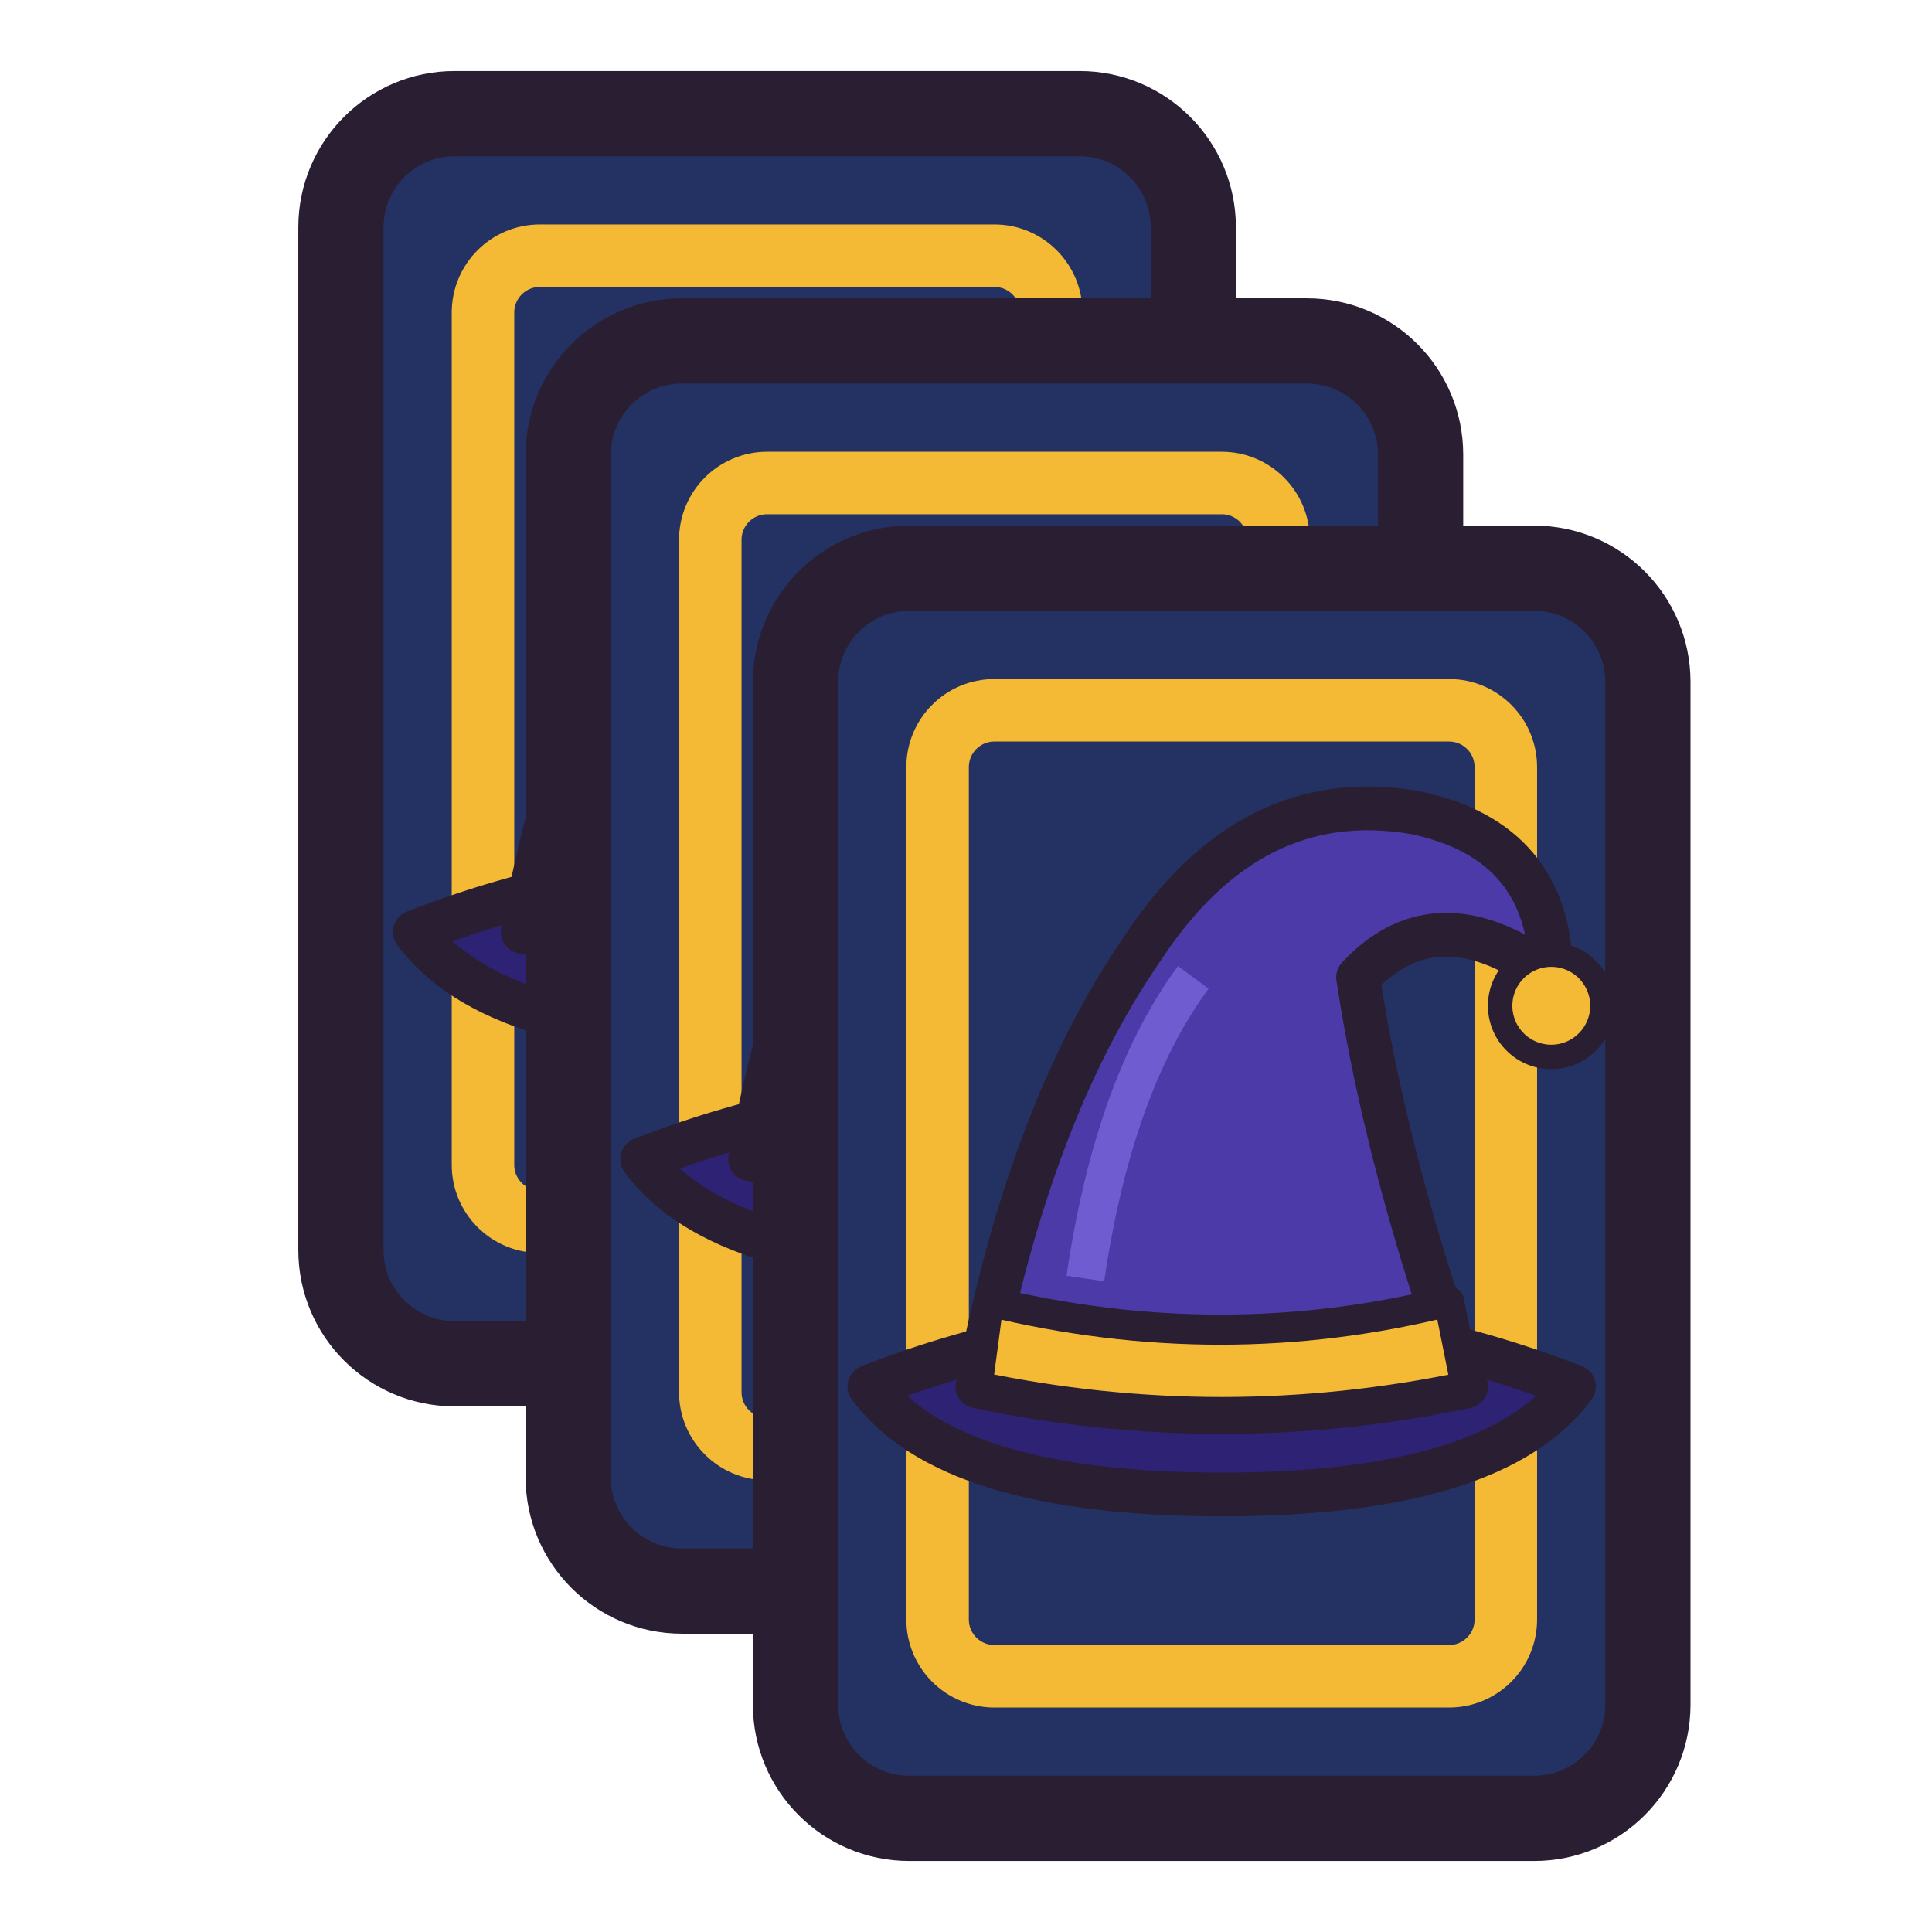
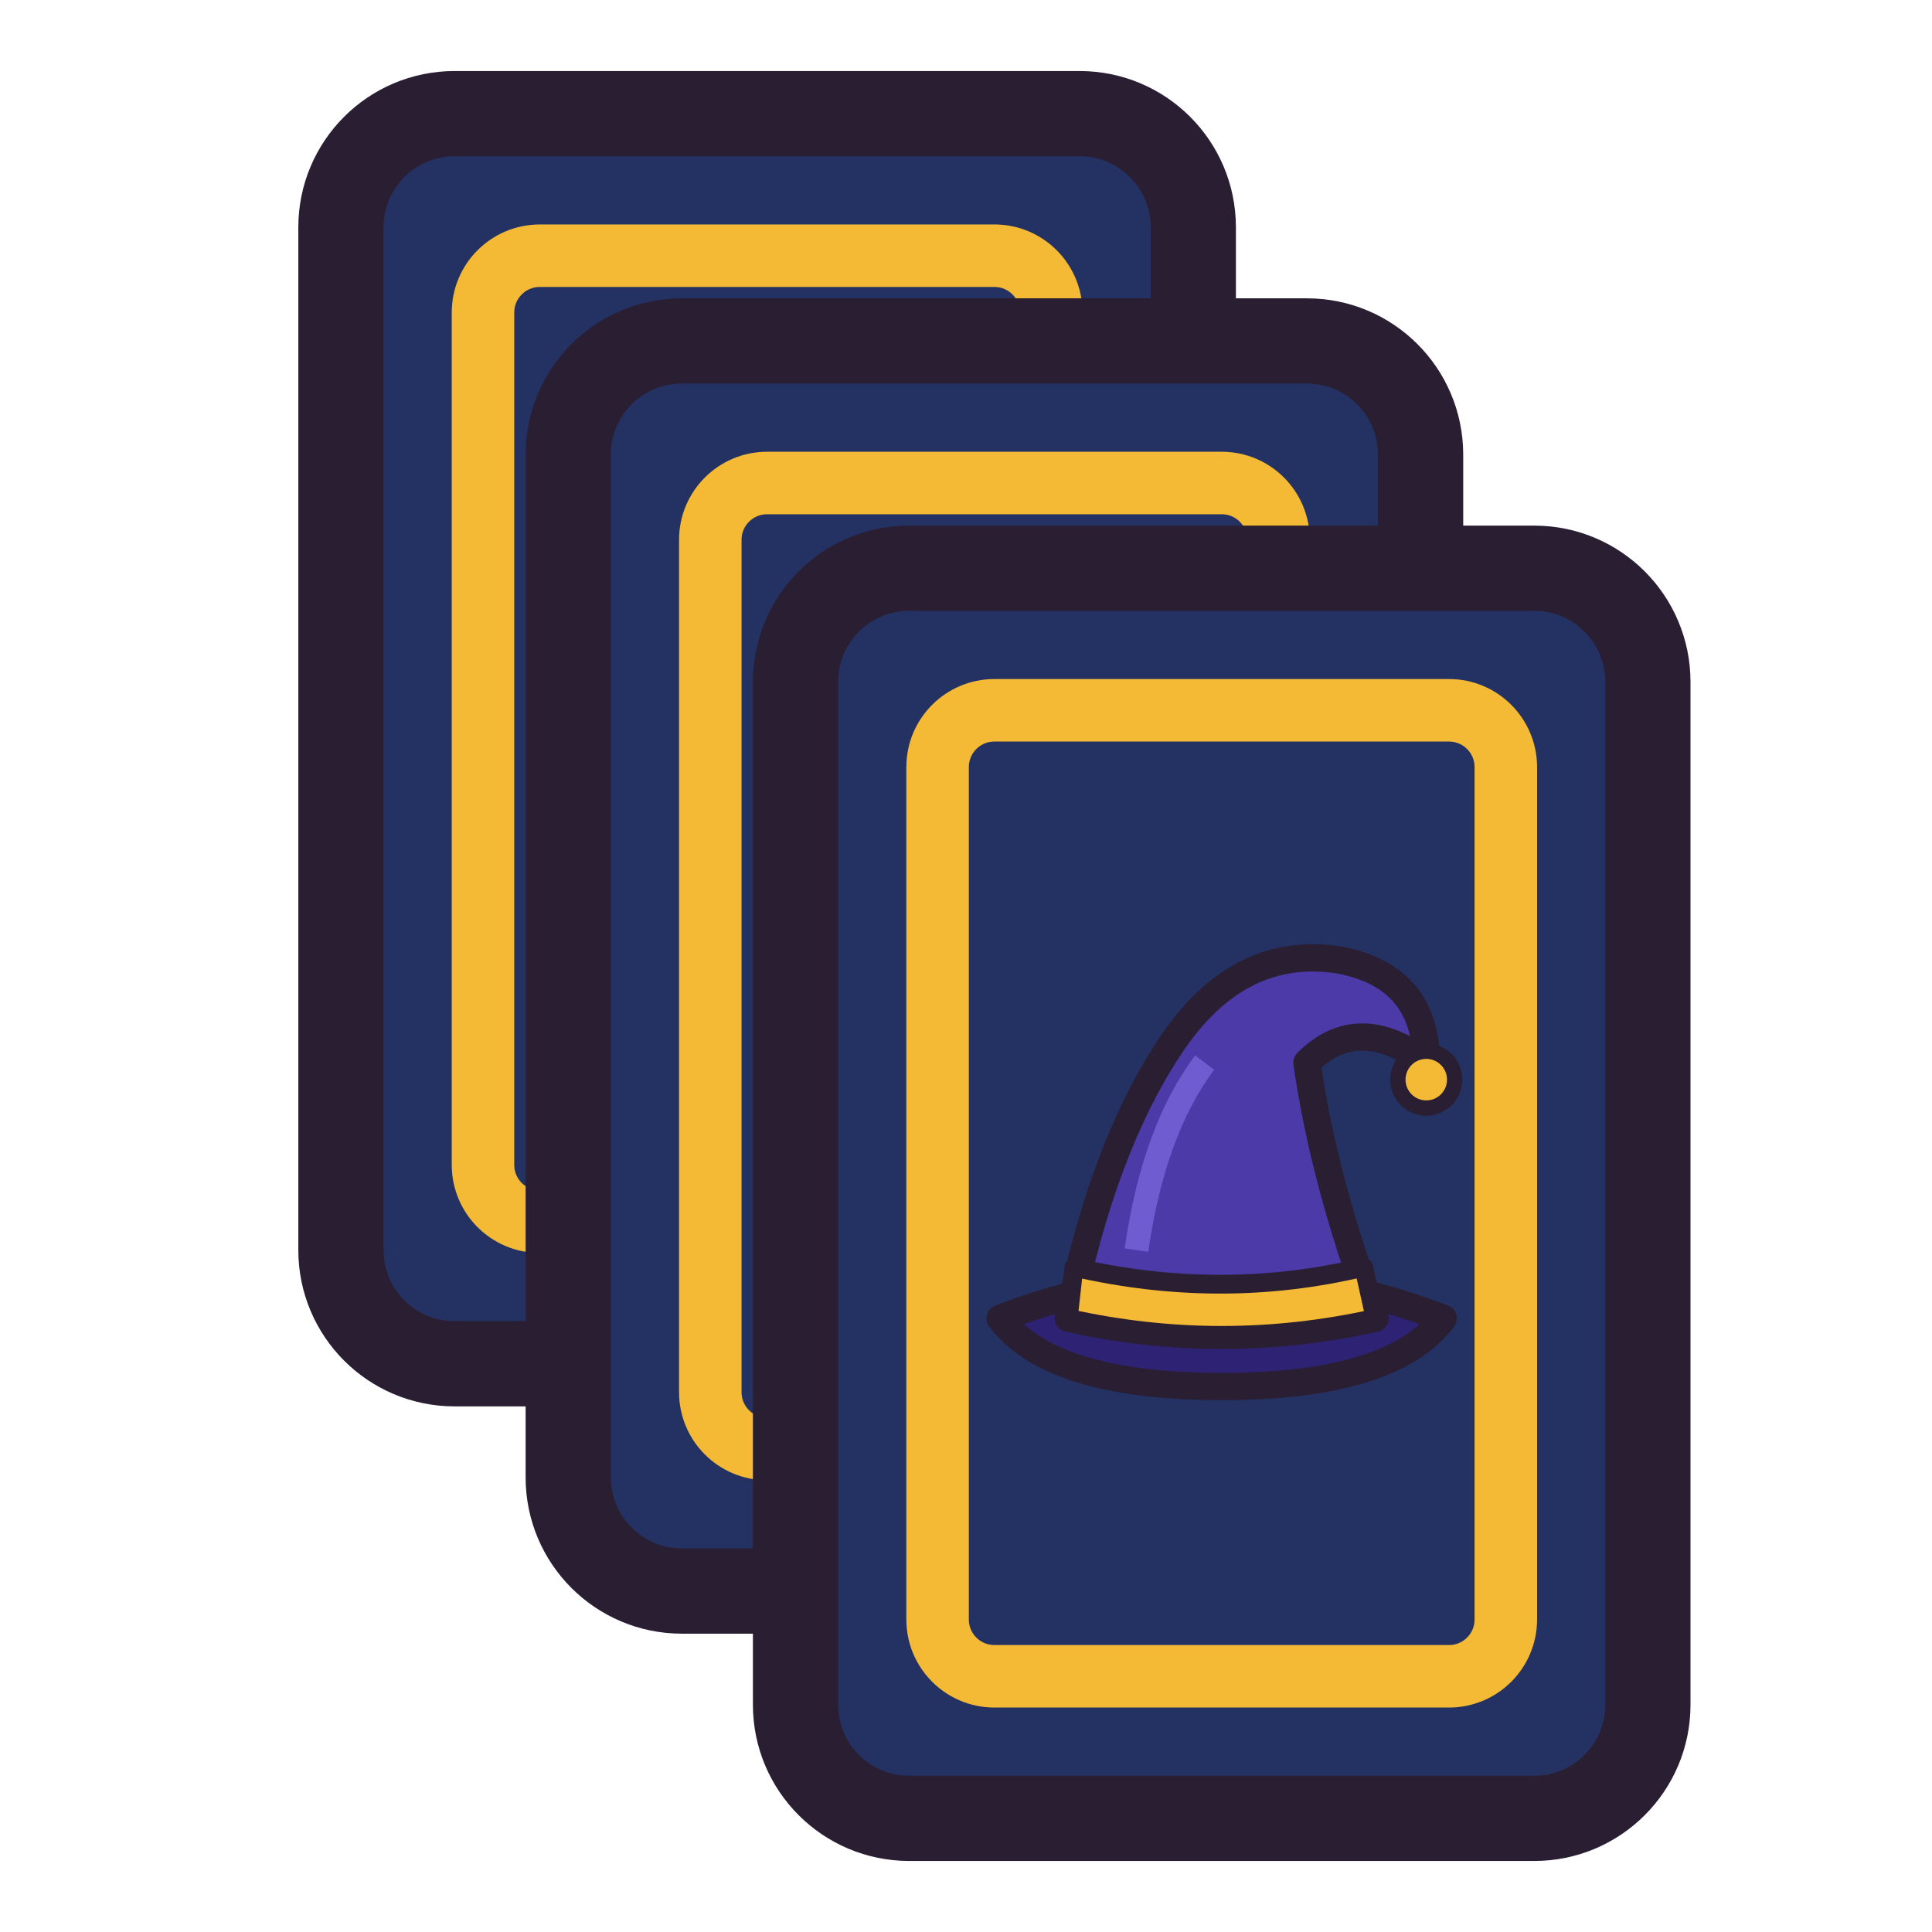
<svg xmlns="http://www.w3.org/2000/svg" viewBox="3 3 34 34" stroke-linejoin="round">
  <g transform="rotate(0 20 36)">
    <rect x="9" y="5" width="15" height="22" rx="2" fill="#243263" stroke="#2A1E33" stroke-width="1.5" />
    <rect x="11.5" y="7.5" width="10" height="17" rx="1" fill="none" stroke="#F5BA35" stroke-width="1.1" />
    <g stroke="#2A1E33">
-       <path d="M10.3 19.4 Q16.5 17.0 22.7 19.4 Q21.3 21.3 16.5 21.3 Q11.7 21.3 10.3 19.4 Z" fill="#2E2275" stroke-width="0.77" />
-       <path d="M12.2 19.4 Q13.1 14.6 15.1 11.7 Q17.0 8.8 19.9 9.3 Q22.3 9.8 22.3 12.2 Q20.3 10.7 18.9 12.2 Q19.4 15.5 20.8 19.4 Q16.5 20.3 12.2 19.4 Z" fill="#4B3AA8" stroke-width="0.77" />
-       <path d="M14.1 17.5 Q14.6 14.1 16.0 12.2" fill="none" stroke="#6E5CD0" stroke-width="0.67" />
-       <path d="M12.4 17.9 Q16.5 18.9 20.5 17.9 L20.8 19.4 Q16.5 20.3 12.2 19.4 Z" fill="#F5BA35" stroke-width="0.53" />
-       <circle cx="22.3" cy="12.7" r="0.9" fill="#F5BA35" stroke-width="0.43" />
+       <path d="M12.6 18.2 Q16.5 16.7 20.4 18.2 Q19.5 19.4 16.5 19.4 Q13.5 19.4 12.6 18.2 Z" fill="#2E2275" stroke-width="0.48" />
+       <path d="M13.8 18.2 Q14.4 15.2 15.6 13.4 Q16.8 11.6 18.6 11.9 Q20.1 12.2 20.1 13.7 Q18.9 12.8 18.0 13.7 Q18.3 15.8 19.2 18.2 Q16.5 18.8 13.8 18.2 Z" fill="#4B3AA8" stroke-width="0.48" />
+       <path d="M15.0 17.0 Q15.3 14.9 16.2 13.7" fill="none" stroke="#6E5CD0" stroke-width="0.42" />
+       <path d="M13.9 17.3 Q16.5 17.9 19.0 17.3 L19.2 18.2 Q16.5 18.8 13.8 18.2 Z" fill="#F5BA35" stroke-width="0.33" />
+       <circle cx="20.1" cy="14.0" r="0.5" fill="#F5BA35" stroke-width="0.27" />
    </g>
  </g>
  <g transform="rotate(0 20 36)">
    <rect x="13" y="9" width="15" height="22" rx="2" fill="#243263" stroke="#2A1E33" stroke-width="1.5" />
    <rect x="15.5" y="11.5" width="10" height="17" rx="1" fill="none" stroke="#F5BA35" stroke-width="1.1" />
    <g stroke="#2A1E33">
-       <path d="M14.3 23.4 Q20.5 21.0 26.7 23.4 Q25.3 25.3 20.5 25.3 Q15.7 25.3 14.3 23.4 Z" fill="#2E2275" stroke-width="0.77" />
-       <path d="M16.2 23.4 Q17.1 18.6 19.1 15.7 Q21.0 12.8 23.9 13.3 Q26.3 13.8 26.3 16.2 Q24.3 14.7 22.9 16.2 Q23.4 19.5 24.8 23.4 Q20.5 24.3 16.2 23.4 Z" fill="#4B3AA8" stroke-width="0.77" />
-       <path d="M18.1 21.5 Q18.6 18.1 20.0 16.2" fill="none" stroke="#6E5CD0" stroke-width="0.67" />
-       <path d="M16.4 21.9 Q20.5 22.9 24.5 21.9 L24.8 23.4 Q20.5 24.3 16.2 23.4 Z" fill="#F5BA35" stroke-width="0.53" />
-       <circle cx="26.3" cy="16.7" r="0.9" fill="#F5BA35" stroke-width="0.43" />
+       <path d="M16.6 22.2 Q20.5 20.7 24.4 22.2 Q23.5 23.4 20.5 23.4 Q17.5 23.4 16.6 22.2 Z" fill="#2E2275" stroke-width="0.48" />
+       <path d="M17.8 22.2 Q18.4 19.2 19.6 17.4 Q20.8 15.6 22.6 15.9 Q24.1 16.2 24.1 17.7 Q22.9 16.8 22.0 17.7 Q22.3 19.8 23.2 22.2 Q20.5 22.8 17.8 22.2 Z" fill="#4B3AA8" stroke-width="0.48" />
+       <path d="M19.0 21.0 Q19.3 18.9 20.2 17.7" fill="none" stroke="#6E5CD0" stroke-width="0.42" />
+       <path d="M17.9 21.3 Q20.5 21.9 23.0 21.3 L23.2 22.2 Q20.5 22.8 17.8 22.2 Z" fill="#F5BA35" stroke-width="0.33" />
+       <circle cx="24.1" cy="18.0" r="0.5" fill="#F5BA35" stroke-width="0.27" />
    </g>
  </g>
  <g transform="rotate(0 20 36)">
    <rect x="17" y="13" width="15" height="22" rx="2" fill="#243263" stroke="#2A1E33" stroke-width="1.5" />
    <rect x="19.5" y="15.5" width="10" height="17" rx="1" fill="none" stroke="#F5BA35" stroke-width="1.1" />
    <g stroke="#2A1E33">
-       <path d="M18.3 27.4 Q24.5 25.0 30.7 27.4 Q29.3 29.3 24.5 29.3 Q19.7 29.3 18.3 27.4 Z" fill="#2E2275" stroke-width="0.77" />
-       <path d="M20.2 27.4 Q21.1 22.6 23.1 19.7 Q25.0 16.8 27.9 17.3 Q30.3 17.8 30.3 20.2 Q28.3 18.7 26.9 20.2 Q27.4 23.5 28.8 27.4 Q24.5 28.3 20.2 27.4 Z" fill="#4B3AA8" stroke-width="0.77" />
-       <path d="M22.1 25.5 Q22.6 22.1 24.0 20.2" fill="none" stroke="#6E5CD0" stroke-width="0.67" />
-       <path d="M20.4 25.9 Q24.5 26.9 28.5 25.9 L28.8 27.4 Q24.5 28.3 20.2 27.4 Z" fill="#F5BA35" stroke-width="0.53" />
-       <circle cx="30.3" cy="20.7" r="0.9" fill="#F5BA35" stroke-width="0.43" />
+       <path d="M20.6 26.2 Q24.5 24.7 28.4 26.2 Q27.5 27.4 24.5 27.4 Q21.5 27.4 20.6 26.2 Z" fill="#2E2275" stroke-width="0.48" />
+       <path d="M21.8 26.2 Q22.4 23.2 23.6 21.4 Q24.8 19.6 26.6 19.9 Q28.1 20.2 28.1 21.7 Q26.9 20.8 26.0 21.7 Q26.3 23.8 27.2 26.2 Q24.5 26.8 21.8 26.2 Z" fill="#4B3AA8" stroke-width="0.48" />
+       <path d="M23.0 25.0 Q23.3 22.9 24.2 21.7" fill="none" stroke="#6E5CD0" stroke-width="0.42" />
+       <path d="M21.9 25.3 Q24.5 25.9 27.0 25.3 L27.2 26.2 Q24.5 26.8 21.8 26.2 Z" fill="#F5BA35" stroke-width="0.33" />
+       <circle cx="28.1" cy="22.0" r="0.5" fill="#F5BA35" stroke-width="0.27" />
    </g>
  </g>
</svg>
